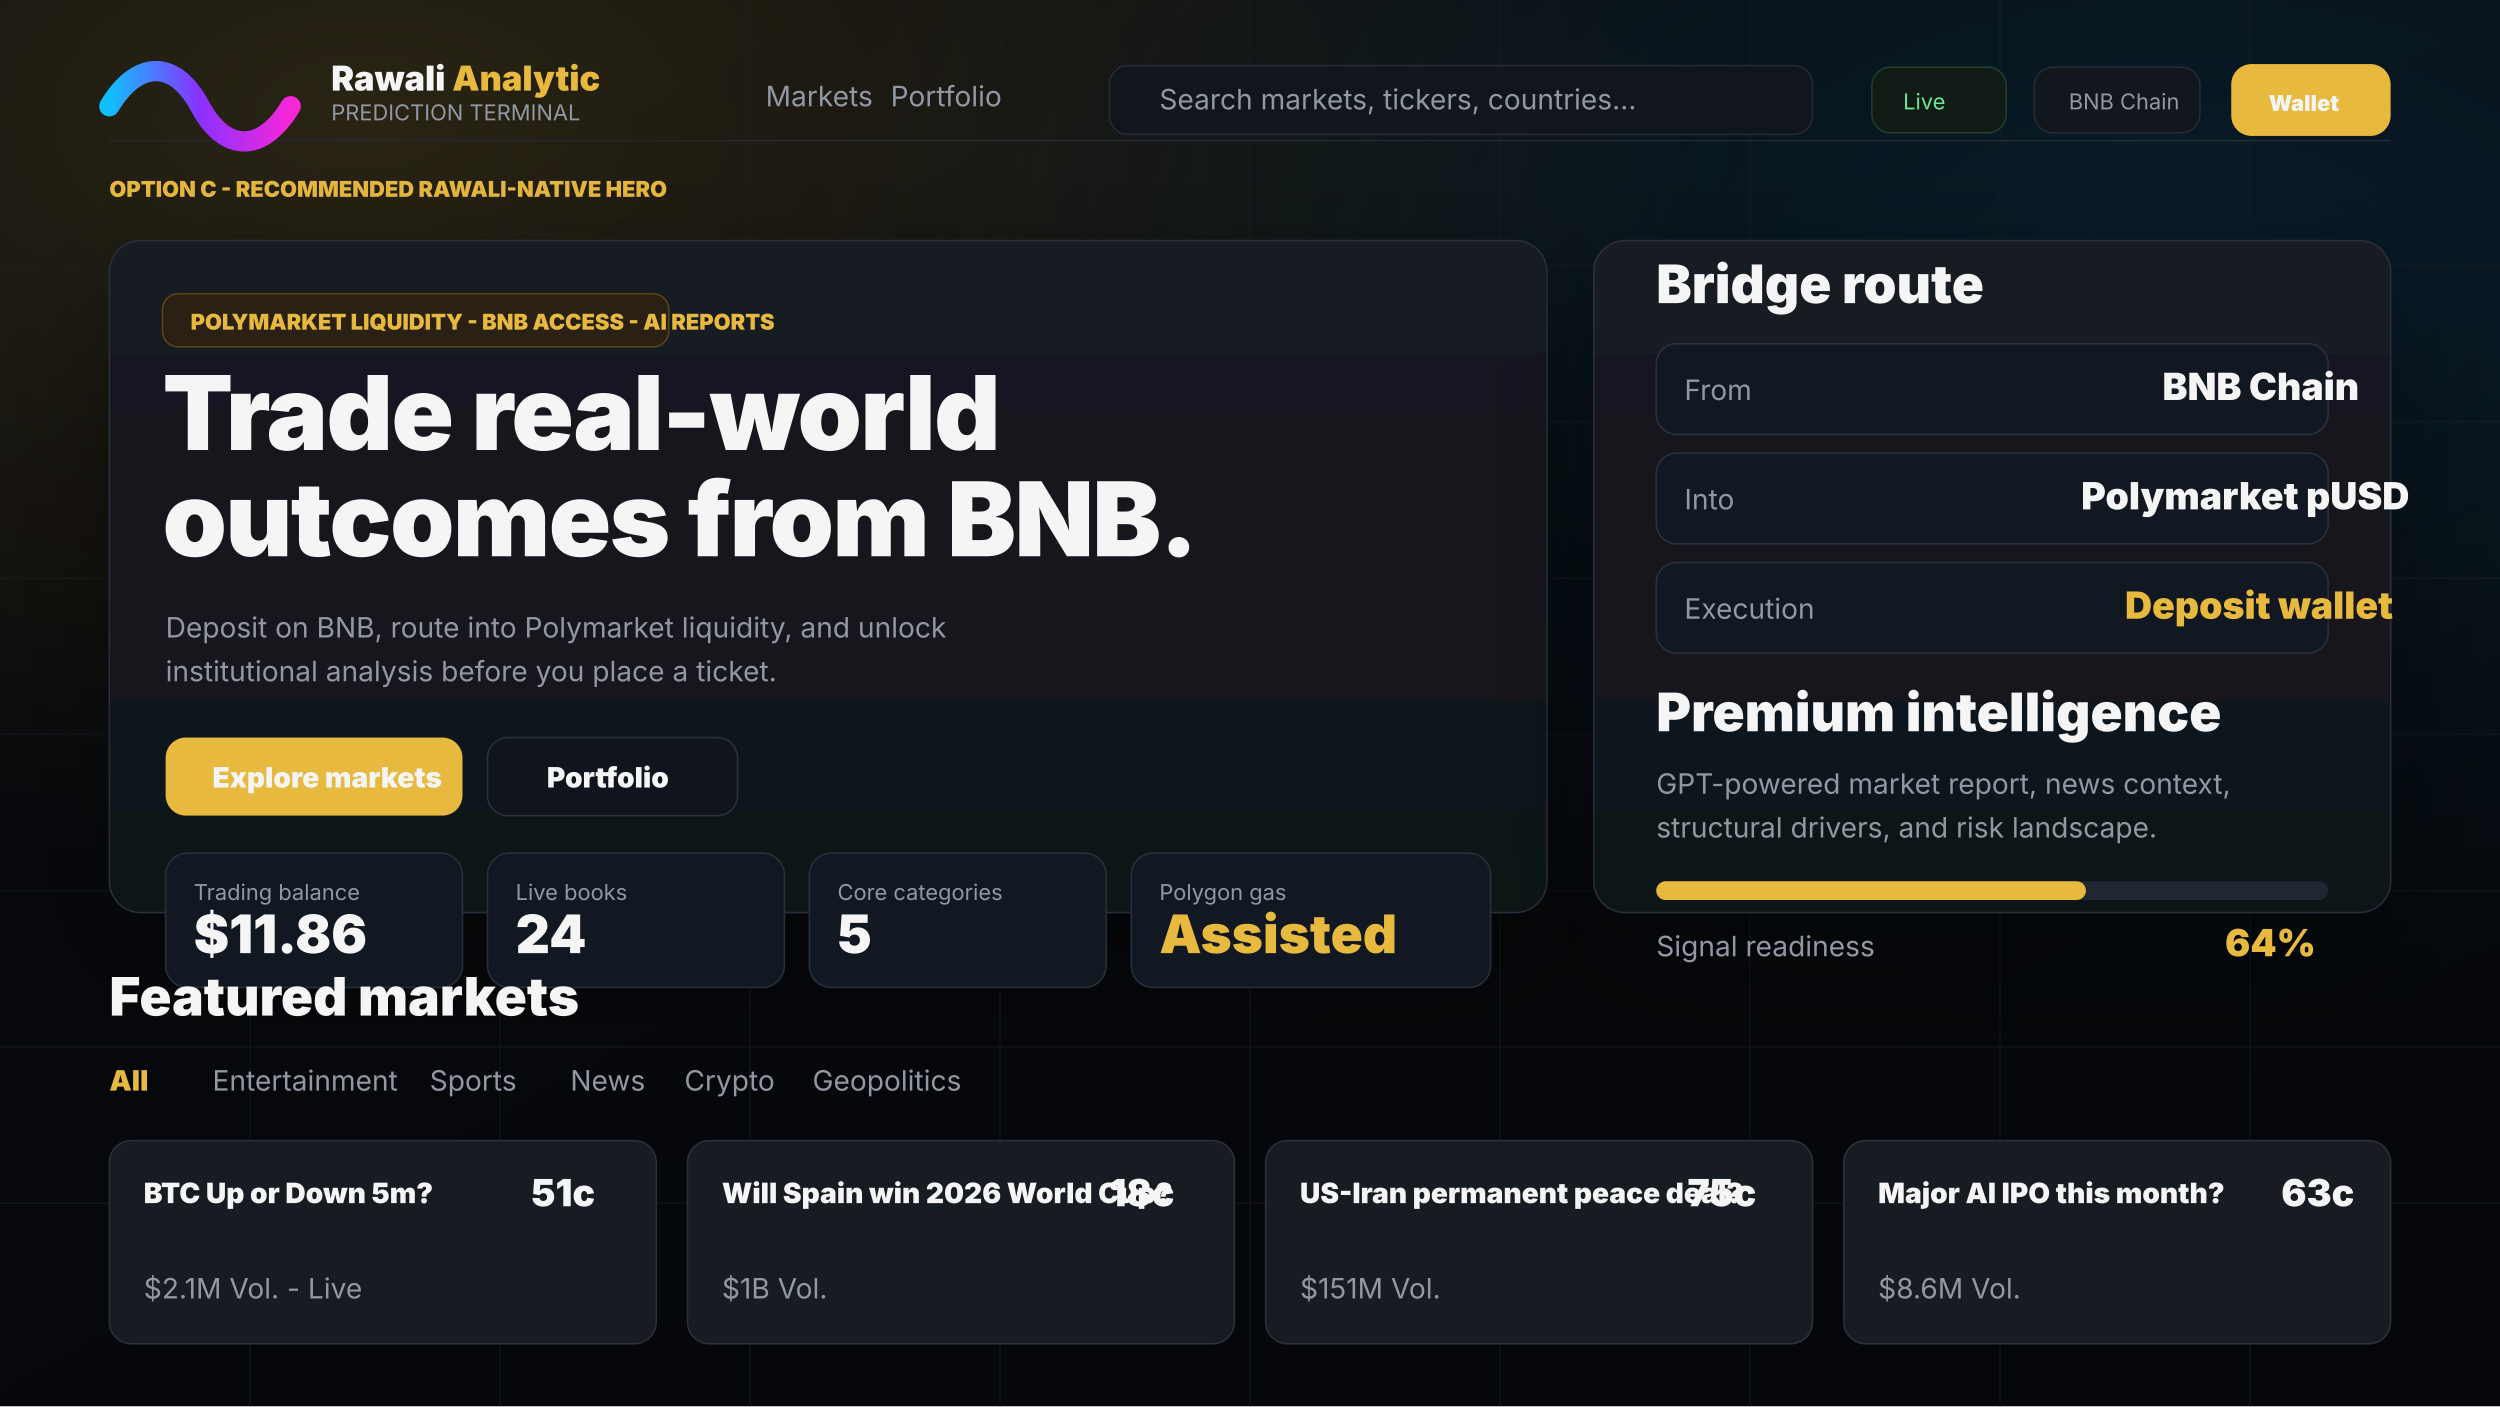
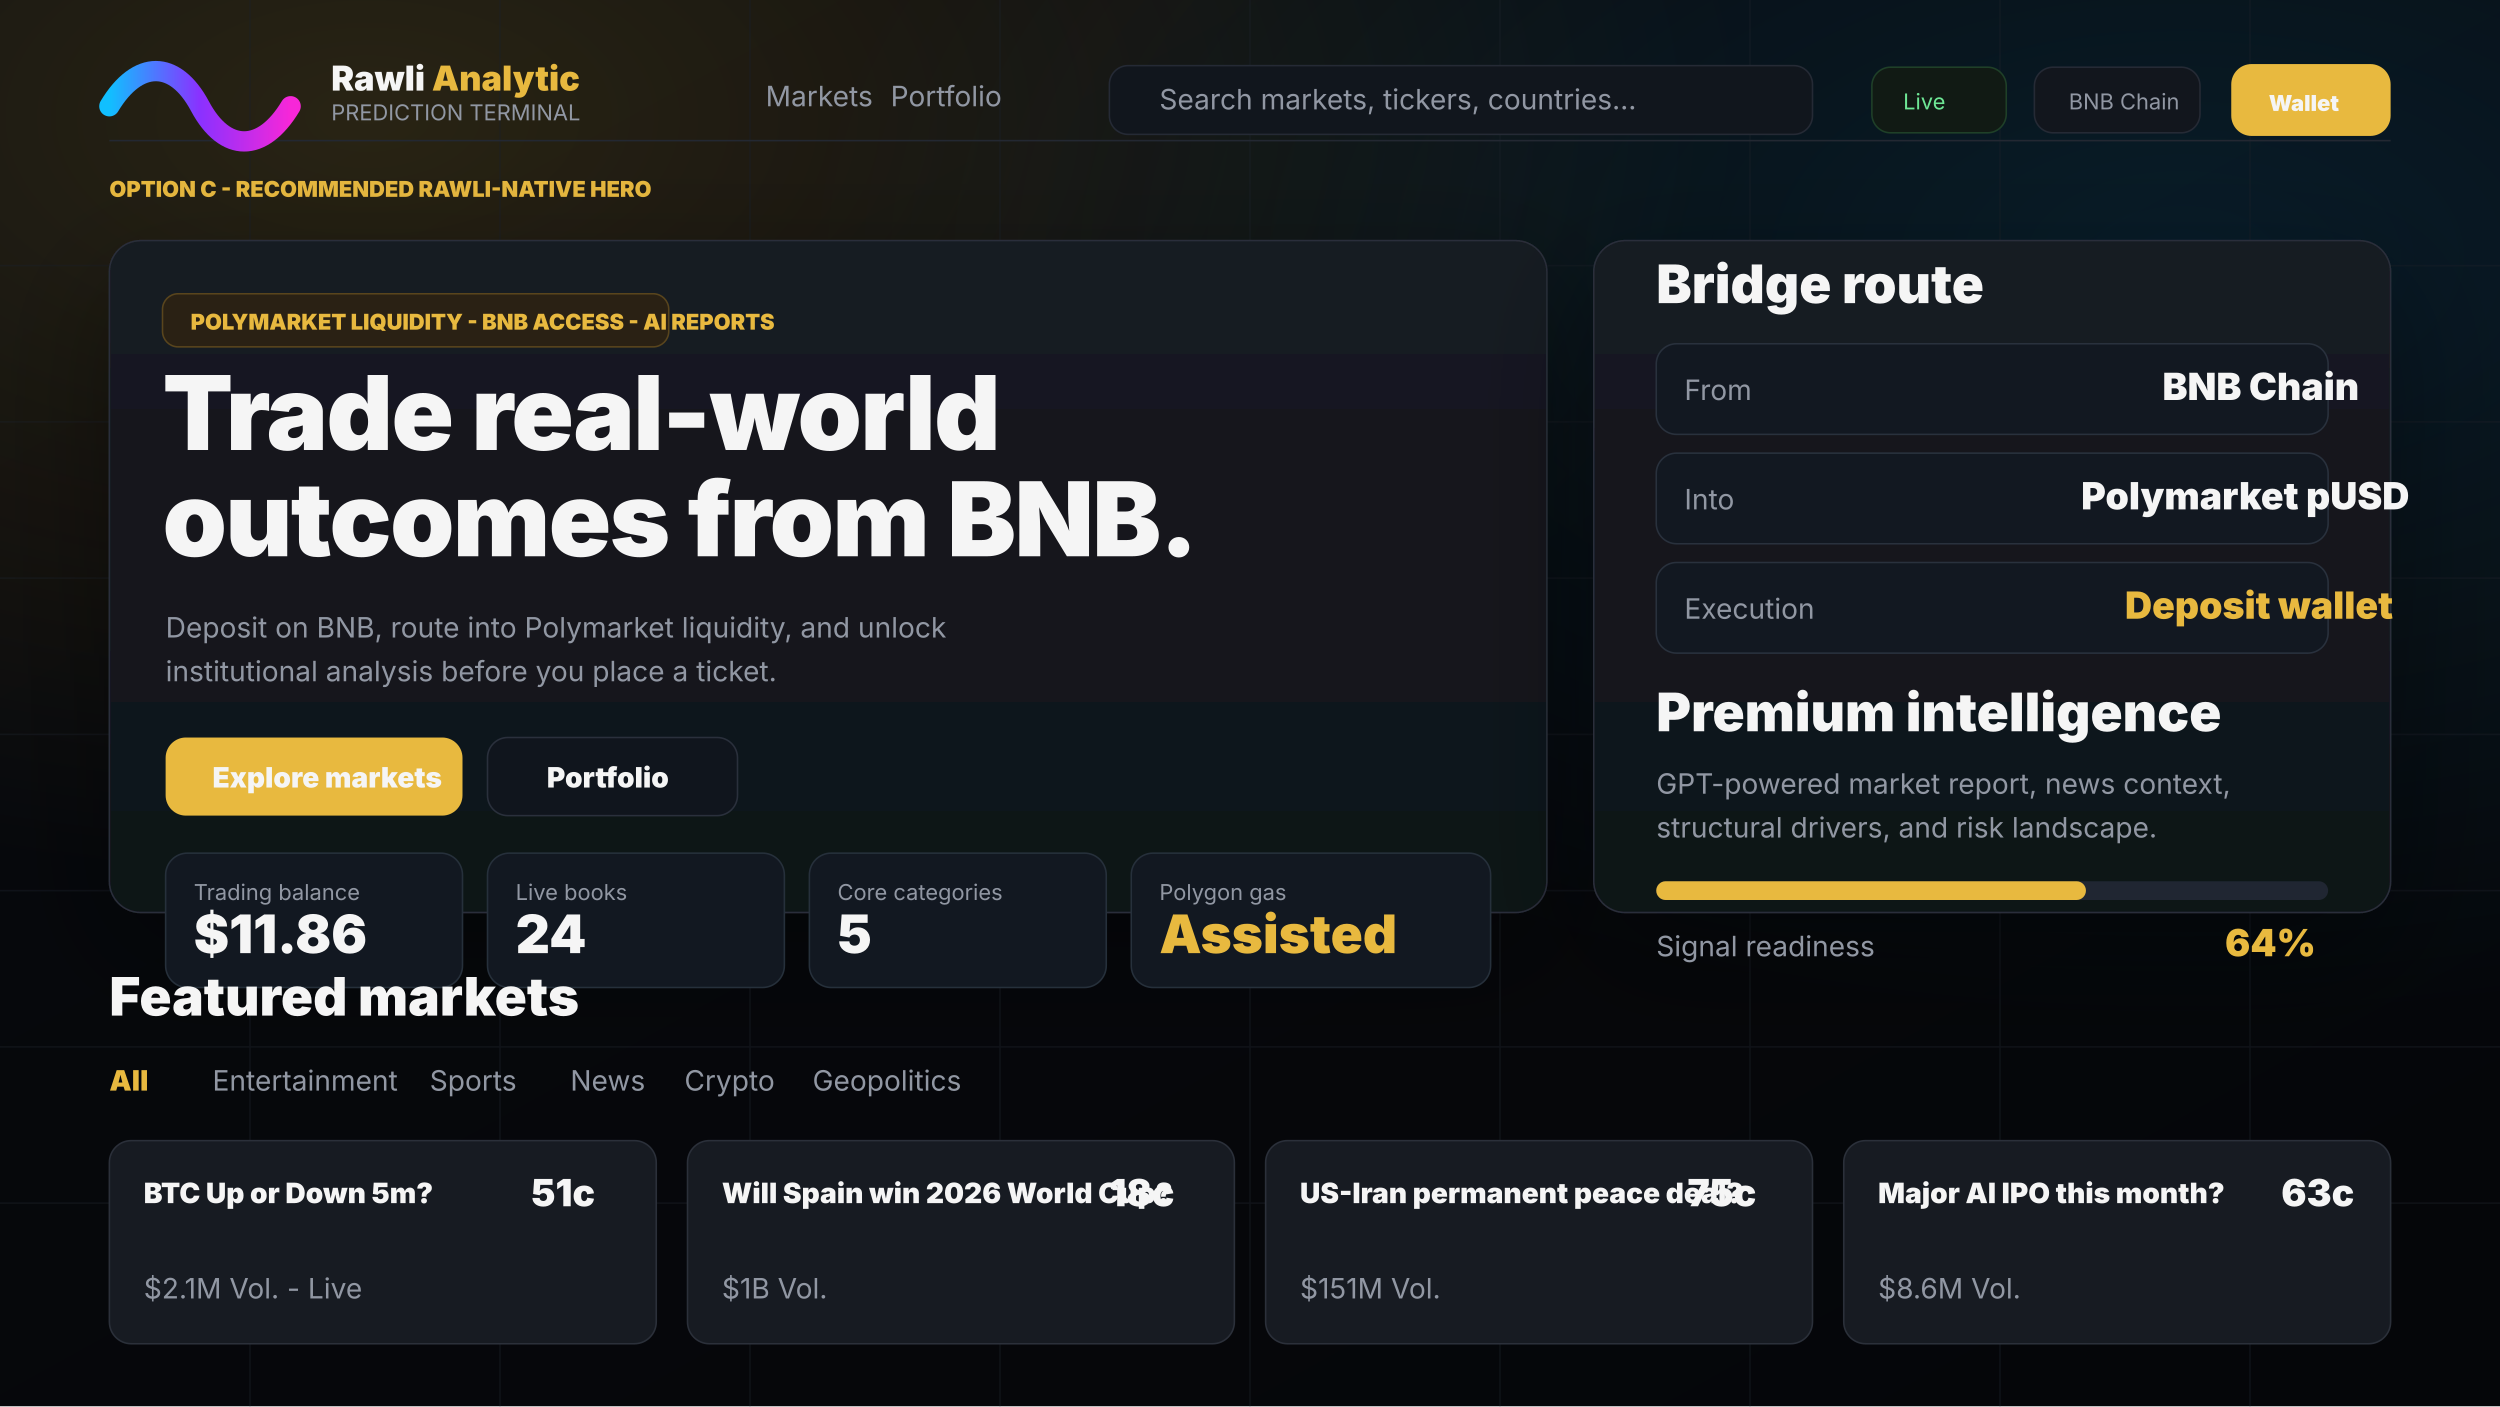
<svg xmlns="http://www.w3.org/2000/svg" width="1600" height="900" viewBox="0 0 1600 900">
  <defs>
    <radialGradient id="glowA" cx="15%" cy="8%" r="55%">
      <stop stop-color="#e8b93f" stop-opacity="0.15" />
      <stop offset="1" stop-color="#e8b93f" stop-opacity="0" />
    </radialGradient>
    <radialGradient id="glowB" cx="87%" cy="18%" r="55%">
      <stop stop-color="#1db7ff" stop-opacity="0.12" />
      <stop offset="1" stop-color="#1db7ff" stop-opacity="0" />
    </radialGradient>
    <linearGradient id="bg" x1="0" x2="1" y1="0" y2="1">
      <stop stop-color="#07090d" />
      <stop offset="1" stop-color="#050609" />
    </linearGradient>
    <linearGradient id="card" x1="0" x2="0" y1="0" y2="1">
      <stop stop-color="#171b22" />
      <stop offset="1" stop-color="#0f1218" />
    </linearGradient>
    <linearGradient id="logo" x1="0" x2="1">
      <stop stop-color="#11bfff" />
      <stop offset="0.5" stop-color="#8a31ff" />
      <stop offset="1" stop-color="#f727d8" />
    </linearGradient>
    <filter id="shadow" x="-20%" y="-20%" width="140%" height="140%">
      <feDropShadow dx="0" dy="28" stdDeviation="40" flood-color="#000" flood-opacity="0.38" />
    </filter>
    <style>
      .txt{font-family:Inter,Arial,sans-serif;fill:#f5f5f5;letter-spacing:0}.muted{fill:#9197a3}.gold{fill:#e8b93f}.green{fill:#6ee795}.red{fill:#ff6574}
      .tiny{font-size:14px}.small{font-size:18px}.h3{font-size:24px;font-weight:850}.h2{font-size:34px;font-weight:900}.hero{font-size:66px;font-weight:950;letter-spacing:-1px}.bold{font-weight:850}.mono{font-family:ui-monospace,SFMono-Regular,Menlo,monospace}
    </style>
  </defs>
  <rect width="1600" height="900" fill="url(#bg)" />
  <rect width="1600" height="900" fill="url(#glowA)" />
  <rect width="1600" height="900" fill="url(#glowB)" />
  <path d="M0 170H1600M0 270H1600M0 370H1600M0 470H1600M0 570H1600M0 670H1600M0 770H1600M160 0V900M320 0V900M480 0V900M640 0V900M800 0V900M960 0V900M1120 0V900M1280 0V900M1440 0V900" stroke="#1b2029" stroke-opacity="0.45" />
  <g transform="translate(70 34)">
    <path d="M0 56 H1460" stroke="#232832" />
    <path d="M0 34 C18 4 42 4 58 34 C74 64 98 64 116 34" fill="none" stroke="url(#logo)" stroke-width="13" stroke-linecap="round" />
-     <text x="142" y="24" class="txt bold" font-size="22">Rawali <tspan class="gold">Analytic</tspan>
+     <text x="142" y="24" class="txt bold" font-size="22">Rawli <tspan class="gold">Analytic</tspan>
    </text>
    <text x="142" y="43" class="txt muted tiny" letter-spacing="3">PREDICTION TERMINAL</text>
    <text x="420" y="34" class="txt muted small">Markets</text>
    <text x="500" y="34" class="txt muted small">Portfolio</text>
    <rect x="640" y="8" width="450" height="44" rx="12" fill="#11161d" stroke="#252a35" />
    <text x="672" y="36" class="txt muted small">Search markets, tickers, countries...</text>
    <rect x="1128" y="9" width="86" height="42" rx="12" fill="#111a14" stroke="#1f4028" />
    <text x="1148" y="36" class="txt green tiny">Live</text>
    <rect x="1232" y="9" width="106" height="42" rx="12" fill="#12161d" stroke="#252a35" />
    <text x="1254" y="36" class="txt muted tiny">BNB Chain</text>
    <rect x="1358" y="7" width="102" height="46" rx="13" fill="#e8b93f" />
    <text x="1382" y="37" class="txt bold tiny" fill="#08090c">Wallet</text>
  </g>
  <g transform="translate(70 126)">
-     <text x="0" y="0" class="txt gold tiny bold">OPTION C - RECOMMENDED RAWALI-NATIVE HERO</text>
+     <text x="0" y="0" class="txt gold tiny bold">OPTION C - RECOMMENDED RAWLI-NATIVE HERO</text>
    <rect x="0" y="28" width="920" height="430" rx="20" fill="url(#card)" stroke="#2a2f3a" filter="url(#shadow)" />
    <rect x="950" y="28" width="510" height="430" rx="20" fill="url(#card)" stroke="#2a2f3a" filter="url(#shadow)" />
    <rect x="34" y="62" width="324" height="34" rx="10" fill="#2a2114" stroke="#59451d" />
    <text x="52" y="85" class="txt gold tiny bold">POLYMARKET LIQUIDITY - BNB ACCESS - AI REPORTS</text>
    <text x="34" y="162" class="txt hero">Trade real-world</text>
    <text x="34" y="230" class="txt hero">outcomes from BNB.</text>
    <text x="36" y="282" class="txt muted small">Deposit on BNB, route into Polymarket liquidity, and unlock</text>
    <text x="36" y="310" class="txt muted small">institutional analysis before you place a ticket.</text>
    <rect x="36" y="346" width="190" height="50" rx="13" fill="#e8b93f" />
    <text x="66" y="378" class="txt bold small" fill="#08090c">Explore markets</text>
    <rect x="242" y="346" width="160" height="50" rx="13" fill="#10151d" stroke="#2a303c" />
    <text x="280" y="378" class="txt bold small">Portfolio</text>
    <g transform="translate(36 420)">
      <rect width="190" height="86" rx="14" fill="#121821" stroke="#26303b" />
      <text x="18" y="30" class="txt muted tiny">Trading balance</text>
      <text x="18" y="64" class="txt h2">$11.86</text>
      <rect x="206" width="190" height="86" rx="14" fill="#121821" stroke="#26303b" />
      <text x="224" y="30" class="txt muted tiny">Live books</text>
      <text x="224" y="64" class="txt h2">24</text>
      <rect x="412" width="190" height="86" rx="14" fill="#121821" stroke="#26303b" />
      <text x="430" y="30" class="txt muted tiny">Core categories</text>
      <text x="430" y="64" class="txt h2">5</text>
      <rect x="618" width="230" height="86" rx="14" fill="#121821" stroke="#26303b" />
      <text x="636" y="30" class="txt muted tiny">Polygon gas</text>
      <text x="636" y="64" class="txt h2 gold">Assisted</text>
    </g>
    <g transform="translate(990 68)">
      <text x="0" y="0" class="txt h2">Bridge route</text>
      <rect x="0" y="26" width="430" height="58" rx="13" fill="#121821" stroke="#29313d" />
      <text x="18" y="62" class="txt muted small">From</text>
      <text x="324" y="62" class="txt h3">BNB Chain</text>
      <rect x="0" y="96" width="430" height="58" rx="13" fill="#121821" stroke="#29313d" />
      <text x="18" y="132" class="txt muted small">Into</text>
      <text x="272" y="132" class="txt h3">Polymarket pUSD</text>
      <rect x="0" y="166" width="430" height="58" rx="13" fill="#121821" stroke="#29313d" />
      <text x="18" y="202" class="txt muted small">Execution</text>
      <text x="300" y="202" class="txt h3 gold">Deposit wallet</text>
      <text x="0" y="274" class="txt h2">Premium intelligence</text>
      <text x="0" y="314" class="txt muted small">GPT-powered market report, news context,</text>
      <text x="0" y="342" class="txt muted small">structural drivers, and risk landscape.</text>
      <rect x="0" y="370" width="430" height="12" rx="6" fill="#202632" />
      <rect x="0" y="370" width="275" height="12" rx="6" fill="#e8b93f" />
      <text x="0" y="418" class="txt muted small">Signal readiness</text>
      <text x="364" y="418" class="txt h3 gold">64%</text>
    </g>
  </g>
  <g transform="translate(70 650)">
    <text x="0" y="0" class="txt h2">Featured markets</text>
    <text x="0" y="48" class="txt gold small bold">All</text>
    <text x="66" y="48" class="txt muted small">Entertainment</text>
    <text x="205" y="48" class="txt muted small">Sports</text>
    <text x="295" y="48" class="txt muted small">News</text>
    <text x="368" y="48" class="txt muted small">Crypto</text>
    <text x="450" y="48" class="txt muted small">Geopolitics</text>
    <g transform="translate(0 80)">
      <rect width="350" height="130" rx="14" fill="#171b22" stroke="#2b303a" />
      <text x="22" y="40" class="txt small bold">BTC Up or Down 5m?</text>
      <text x="270" y="42" class="txt h3">51c</text>
      <text x="22" y="101" class="txt muted small">$2.1M Vol. - Live</text>
      <rect x="370" width="350" height="130" rx="14" fill="#171b22" stroke="#2b303a" />
      <text x="392" y="40" class="txt small bold">Will Spain win 2026 World Cup?</text>
      <text x="640" y="42" class="txt h3">18c</text>
      <text x="392" y="101" class="txt muted small">$1B Vol.</text>
      <rect x="740" width="350" height="130" rx="14" fill="#171b22" stroke="#2b303a" />
      <text x="762" y="40" class="txt small bold">US-Iran permanent peace deal?</text>
      <text x="1010" y="42" class="txt h3">75c</text>
      <text x="762" y="101" class="txt muted small">$151M Vol.</text>
      <rect x="1110" width="350" height="130" rx="14" fill="#171b22" stroke="#2b303a" />
      <text x="1132" y="40" class="txt small bold">Major AI IPO this month?</text>
      <text x="1390" y="42" class="txt h3">63c</text>
      <text x="1132" y="101" class="txt muted small">$8.6M Vol.</text>
    </g>
  </g>
</svg>
